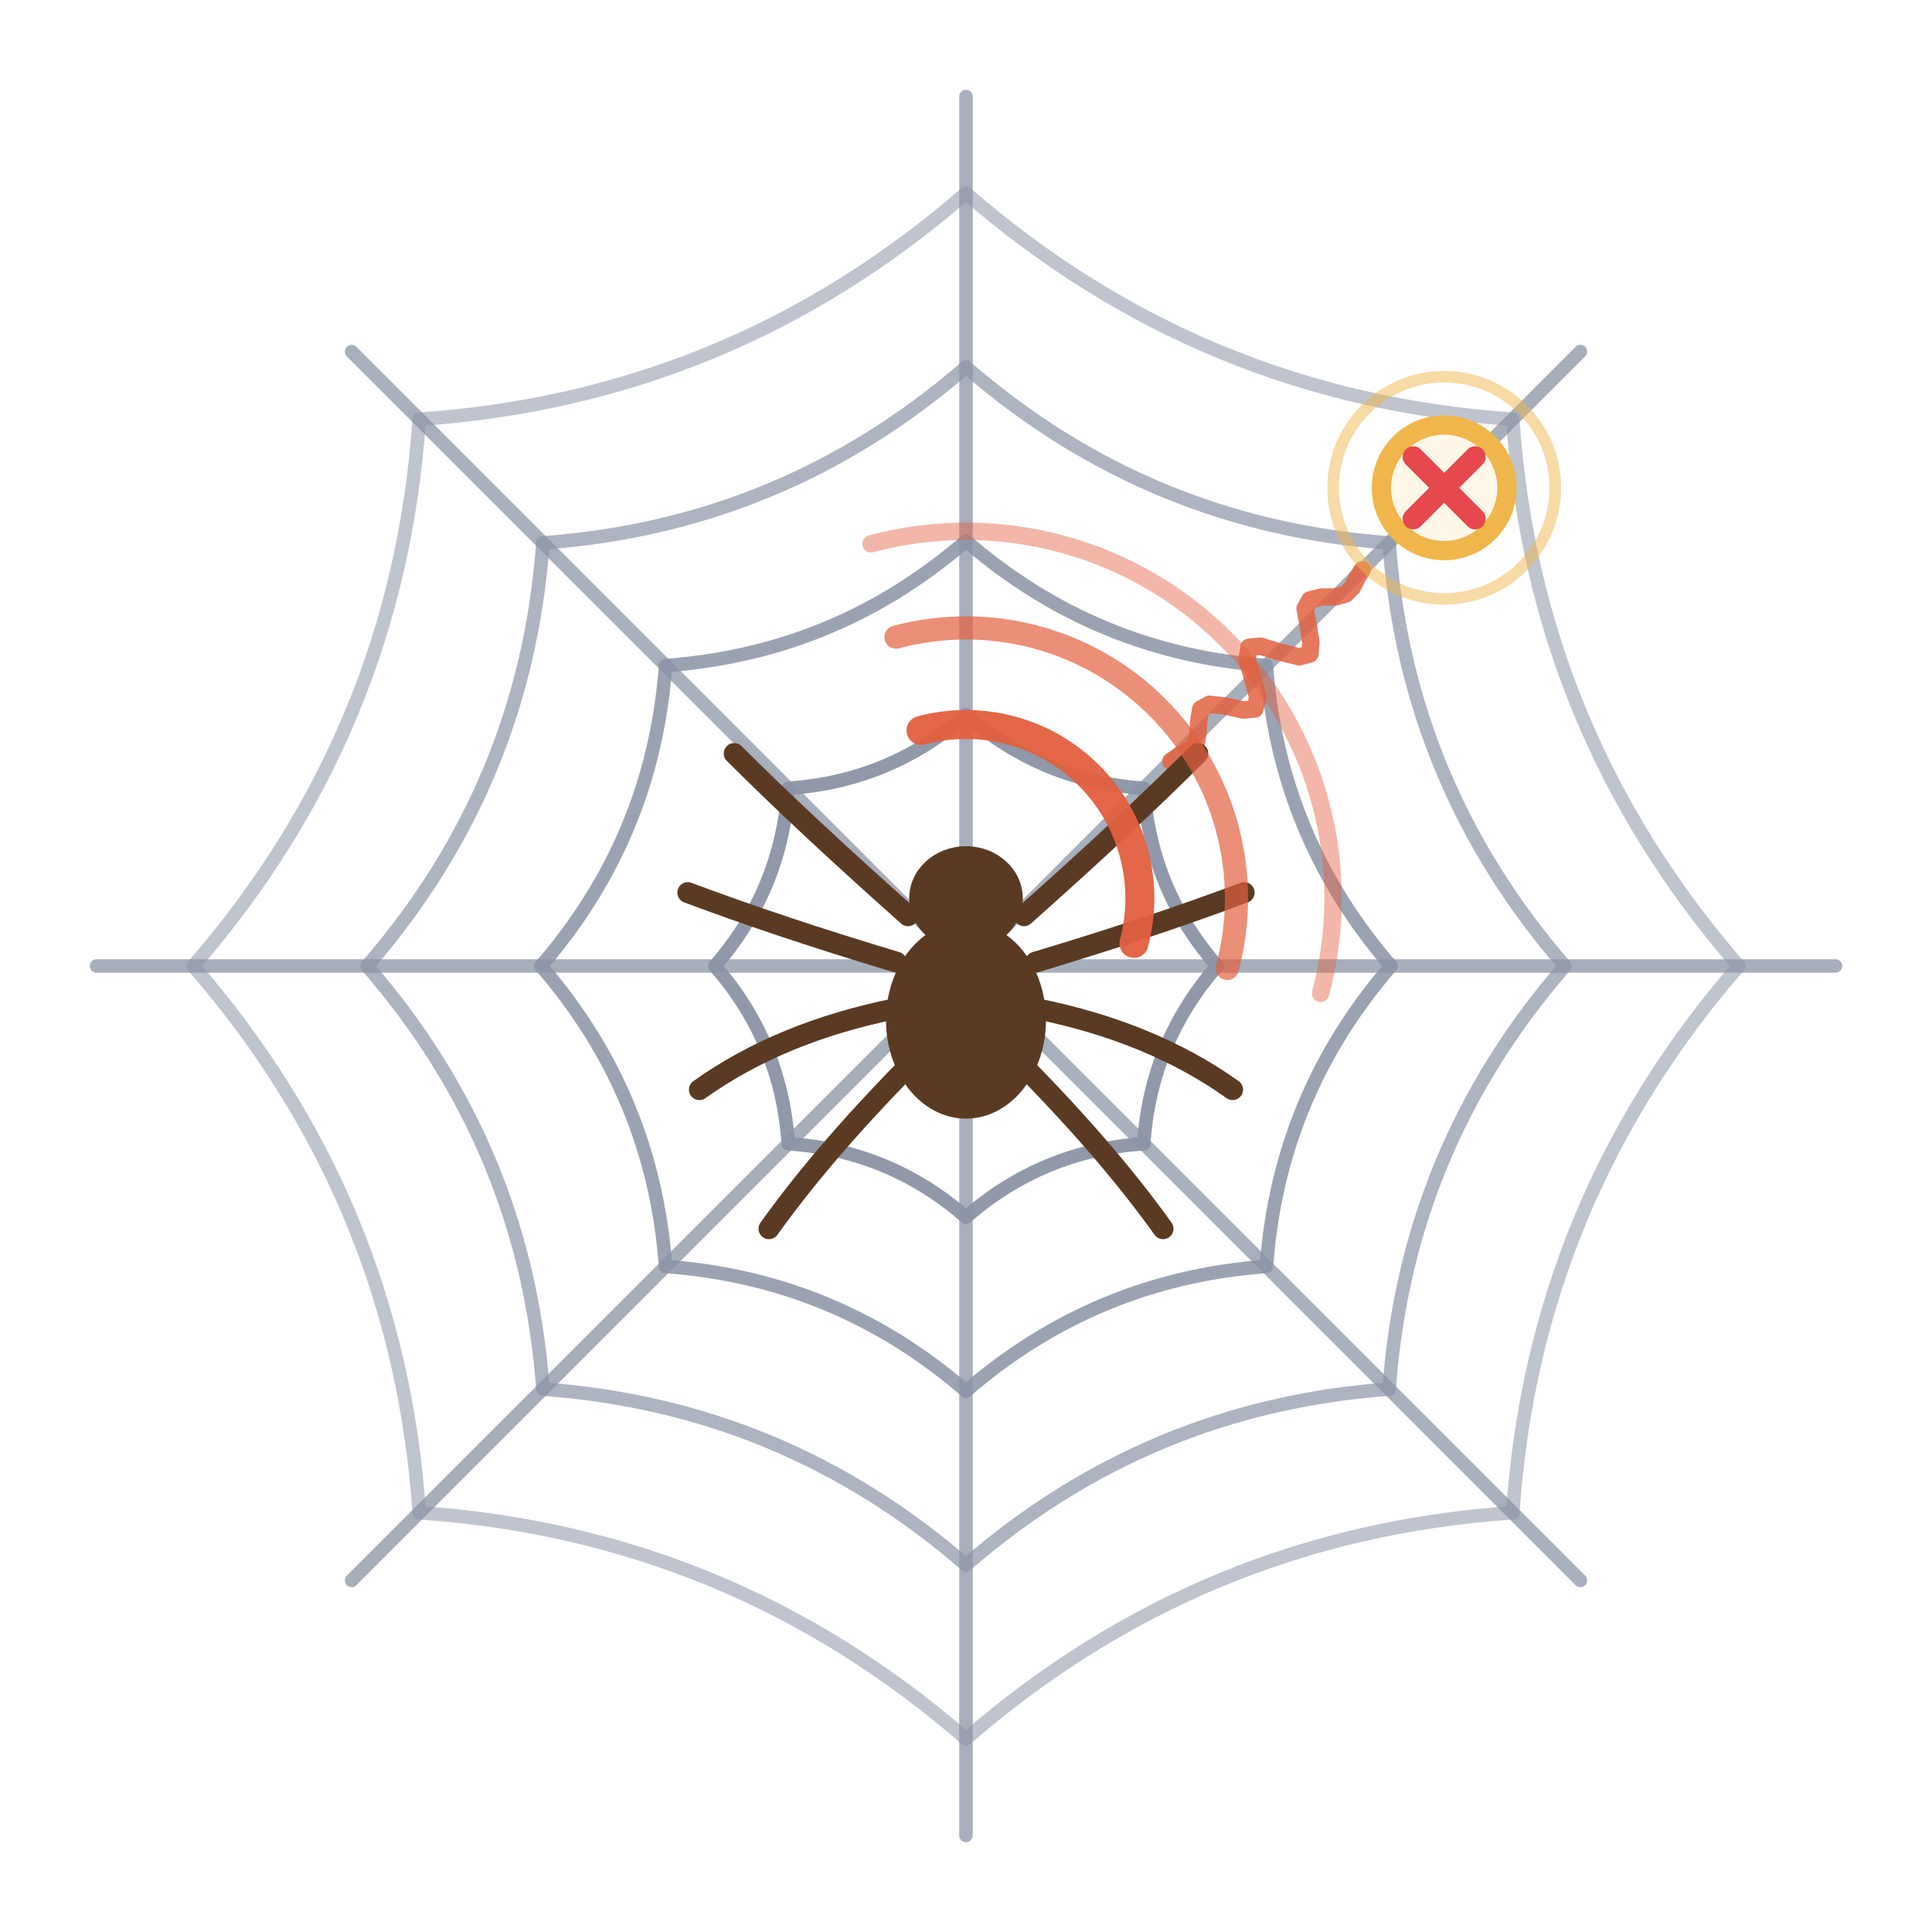
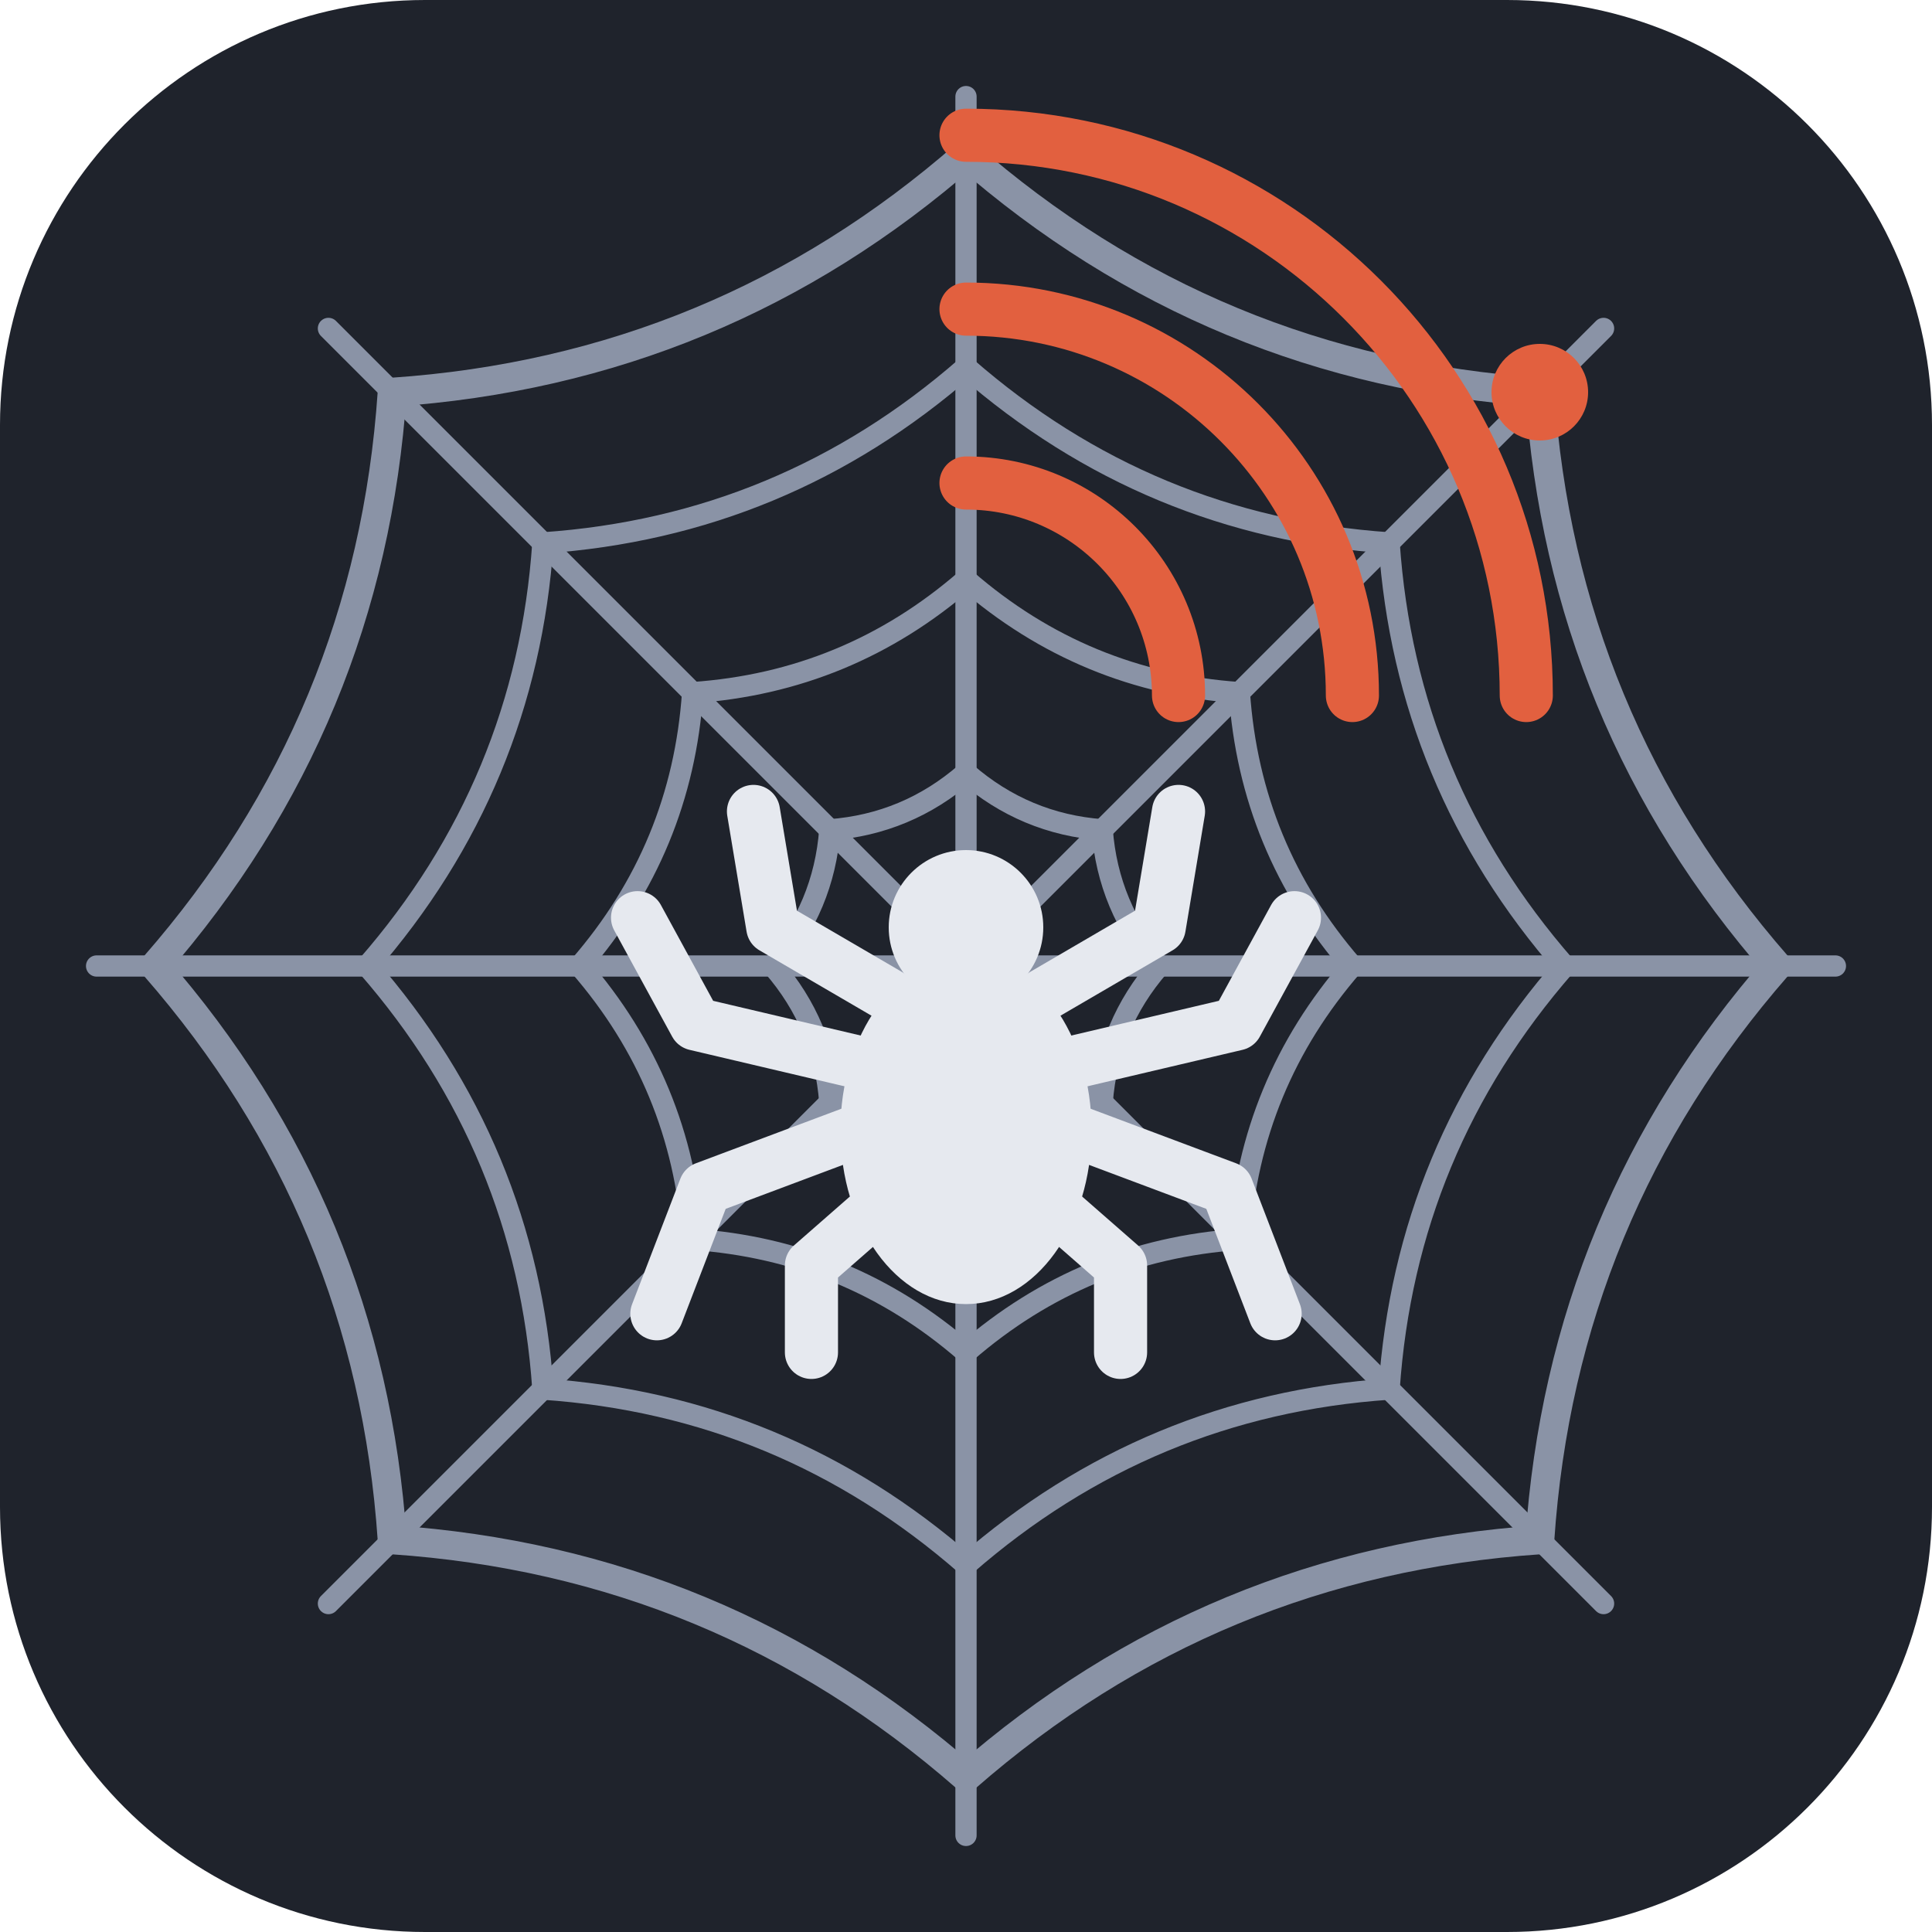
- <svg xmlns="http://www.w3.org/2000/svg" viewBox="0 0 200 200" width="200" height="200" role="img" aria-label="Spider Sense">
-   <g fill="none" stroke="#8a93a6" stroke-width="1.4" stroke-linecap="round" stroke-linejoin="round">
-     <g opacity="0.75">
-       <path d="M 100.0 100.0 L 100.0 10.0" />
-       <path d="M 100.0 100.0 L 163.6 36.4" />
-       <path d="M 100.0 100.0 L 190.0 100.0" />
-       <path d="M 100.0 100.0 L 163.6 163.6" />
-       <path d="M 100.0 100.0 L 100.0 190.0" />
-       <path d="M 100.0 100.0 L 36.4 163.6" />
-       <path d="M 100.0 100.0 L 10.0 100.0" />
-       <path d="M 100.0 100.0 L 36.4 36.4" />
-     </g>
-     <path opacity="0.95" d="M 100.0 74.0 Q 107.9 80.9 118.4 81.6 Q 119.1 92.1 126.0 100.0 Q 119.1 107.9 118.4 118.4 Q 107.9 119.1 100.0 126.0 Q 92.1 119.1 81.6 118.4 Q 80.9 107.9 74.0 100.0 Q 80.9 92.1 81.6 81.6 Q 92.1 80.9 100.0 74.0 Z" />
-     <path opacity="0.85" d="M 100.0 56.0 Q 113.4 67.6 131.1 68.9 Q 132.4 86.6 144.0 100.0 Q 132.4 113.4 131.1 131.1 Q 113.4 132.4 100.0 144.0 Q 86.6 132.4 68.9 131.1 Q 67.6 113.4 56.0 100.0 Q 67.6 86.6 68.9 68.9 Q 86.6 67.6 100.0 56.0 Z" />
-     <path opacity="0.7" d="M 100.0 38.0 Q 118.9 54.4 143.8 56.2 Q 145.6 81.1 162.0 100.0 Q 145.6 118.9 143.8 143.8 Q 118.9 145.6 100.0 162.0 Q 81.1 145.6 56.2 143.8 Q 54.4 118.9 38.0 100.0 Q 54.4 81.1 56.2 56.2 Q 81.1 54.4 100.0 38.0 Z" />
-     <path opacity="0.55" d="M 100.0 20.0 Q 124.4 41.2 156.6 43.4 Q 158.8 75.6 180.0 100.0 Q 158.8 124.4 156.6 156.6 Q 124.4 158.8 100.0 180.0 Q 75.6 158.8 43.4 156.6 Q 41.2 124.4 20.0 100.0 Q 41.2 75.6 43.4 43.4 Q 75.6 41.2 100.0 20.0 Z" />
+ <svg xmlns="http://www.w3.org/2000/svg" viewBox="0 0 200 200" width="32" height="32" role="img" aria-label="Spider Sense">
+   <rect width="200" height="200" rx="44" fill="#1f232c" />
+   <g fill="none" stroke="#8a93a6" stroke-width="2.2" stroke-linecap="round" stroke-linejoin="round">
+     <path d="M100 10V190 M10 100H190 M34 34L166 166 M166 34L34 166" />
+     <path d="M100 80 Q106.1 85.3 114.1 85.9 Q114.7 93.9 120 100 Q114.7 106.1 114.1 114.1 Q106.1 114.7 100 120 Q93.9 114.7 85.9 114.1 Q85.3 106.1 80 100 Q85.3 93.9 85.9 85.9 Q93.9 85.3 100 80Z" />
+     <path d="M100 60 Q112.2 70.6 128.3 71.7 Q129.4 87.8 140 100 Q129.4 112.2 128.3 128.3 Q112.2 129.4 100 140 Q87.8 129.4 71.7 128.3 Q70.6 112.2 60 100 Q70.6 87.8 71.7 71.7 Q87.8 70.6 100 60Z" />
+     <path d="M100 38 Q118.9 54.5 143.8 56.2 Q145.5 81.1 162 100 Q145.5 118.9 143.8 143.8 Q118.9 145.5 100 162 Q81.1 145.5 56.2 143.8 Q54.5 118.9 38 100 Q54.5 81.1 56.2 56.2 Q81.1 54.5 100 38Z" />
+     <path d="M100 16 Q125.5 38.3 159.4 40.6 Q161.7 74.5 184 100 Q161.7 125.5 159.4 159.4 Q125.5 161.7 100 184 Q74.5 161.7 40.6 159.4 Q38.3 125.5 16 100 Q38.3 74.5 40.6 40.6 Q74.5 38.3 100 16Z" stroke-width="3" />
  </g>
-   <path class="tremor" fill="none" stroke="#e2603f" stroke-width="1.8" stroke-linecap="round" stroke-linejoin="round" opacity="0.85" d="M 121.2 78.8 L 122.1 78.2 L 123.0 77.8 L 123.8 77.1 L 124.0 76.0 L 124.1 74.6 L 124.3 73.4 L 125.2 72.9 L 126.9 73.1 L 128.7 73.5 L 129.9 73.4 L 130.2 72.2 L 129.7 70.3 L 129.1 68.3 L 129.3 67.0 L 130.5 66.9 L 132.5 67.5 L 134.5 68.0 L 135.6 67.7 L 135.7 66.5 L 135.4 64.6 L 135.1 63.0 L 135.6 62.1 L 136.8 61.8 L 138.2 61.8 L 139.3 61.5 L 140.0 60.8 L 140.5 59.8 L 141.0 59.0" />
-   <g class="anomaly" transform="translate(149.5 50.5)">
-     <circle r="11.5" fill="none" stroke="#f0b64b" stroke-width="1.2" opacity="0.5" />
-     <circle r="6.5" fill="#fff7e8" stroke="#f0b64b" stroke-width="2" />
-     <path d="M -3.2 -3.2 L 3.2 3.2 M 3.2 -3.2 L -3.2 3.2" fill="none" stroke="#e5484d" stroke-width="2.2" stroke-linecap="round" />
+   <g fill="none" stroke="#e6e9ef" stroke-width="5.5" stroke-linecap="round" stroke-linejoin="round">
+     <path d="M92 103L80 96L78 84 M89 110L72 106L66 95 M89 117L73 123L68 136 M92 124L84 131L84 140" />
+     <path d="M108 103L120 96L122 84 M111 110L128 106L134 95 M111 117L127 123L132 136 M108 124L116 131L116 140" />
  </g>
-   <g stroke="#5a3a22" fill="#5a3a22" transform="translate(100 102) scale(1.2) translate(-100 -102)">
-     <g fill="none" stroke-width="1.8" stroke-linecap="round">
-       <path d="M 105 96 Q 114 88 120 82" />
-       <path d="M 106 100 Q 116 97 124 94" />
-       <path d="M 106 104 Q 116 106 123 111" />
-       <path d="M 104 108 Q 112 116 117 123" />
-       <path d="M 95 96 Q 86 88 80 82" />
-       <path d="M 94 100 Q 84 97 76 94" />
-       <path d="M 94 104 Q 84 106 77 111" />
-       <path d="M 96 108 Q 88 116 83 123" />
-     </g>
-     <ellipse cx="100" cy="105" rx="6.4" ry="8" />
-     <ellipse cx="100" cy="94.5" rx="4.4" ry="4" />
+   <g fill="#e6e9ef">
+     <circle cx="100" cy="96" r="8" />
+     <ellipse cx="100" cy="117" rx="13" ry="18" />
  </g>
-   <g class="sense-arcs" fill="none" stroke="#e2603f" stroke-linecap="round" transform="rotate(45 100 93)">
-     <path d="M 84.412 84 A 18 18 0 0 1 115.588 84" stroke-width="3" opacity="0.95" />
-     <path d="M 75.752 79 A 28 28 0 0 1 124.248 79" stroke-width="2.4" opacity="0.7" />
-     <path d="M 67.091 74 A 38 38 0 0 1 132.909 74" stroke-width="1.8" opacity="0.45" />
+   <g class="sense-arcs" fill="none" stroke="#e2603f" stroke-width="5.5" stroke-linecap="round">
+     <path d="M100 50A22 22 0 0 1 122 72" />
+     <path d="M100 32A40 40 0 0 1 140 72" />
+     <path d="M100 14A58 58 0 0 1 158 72" />
  </g>
+   <circle class="anomaly" cx="159.4" cy="40.6" r="5" fill="#e2603f" />
</svg>
